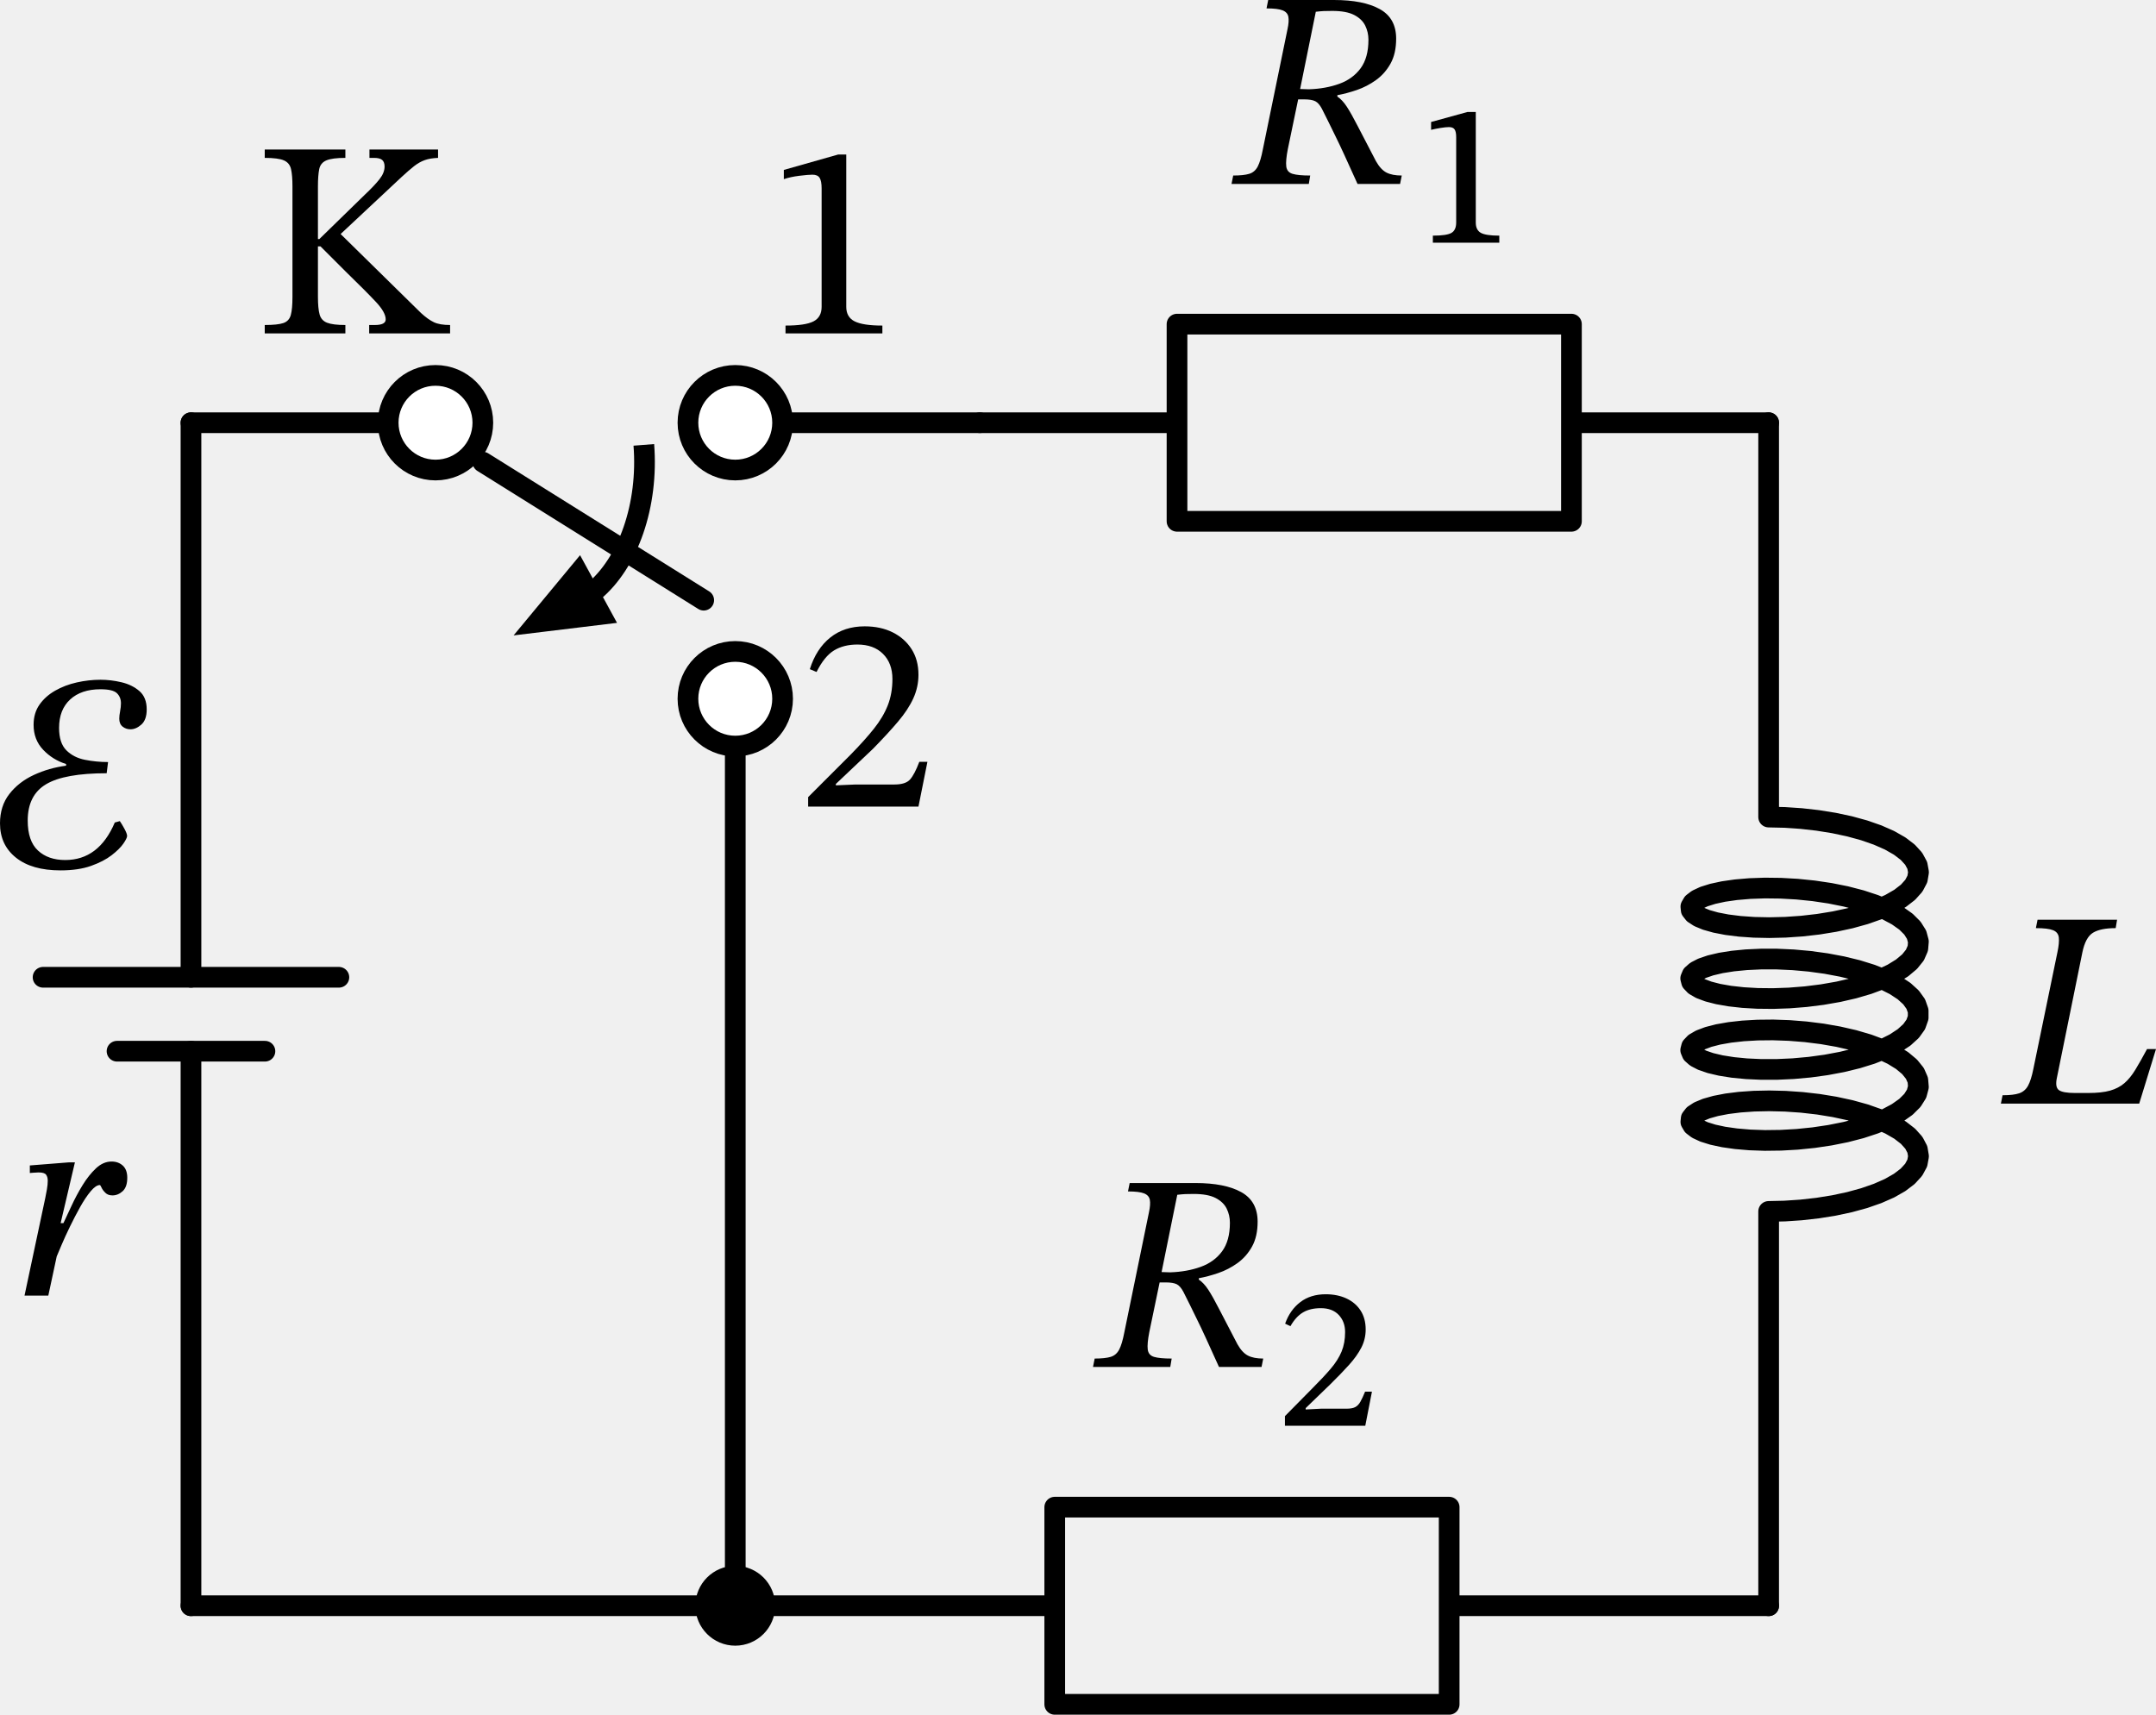
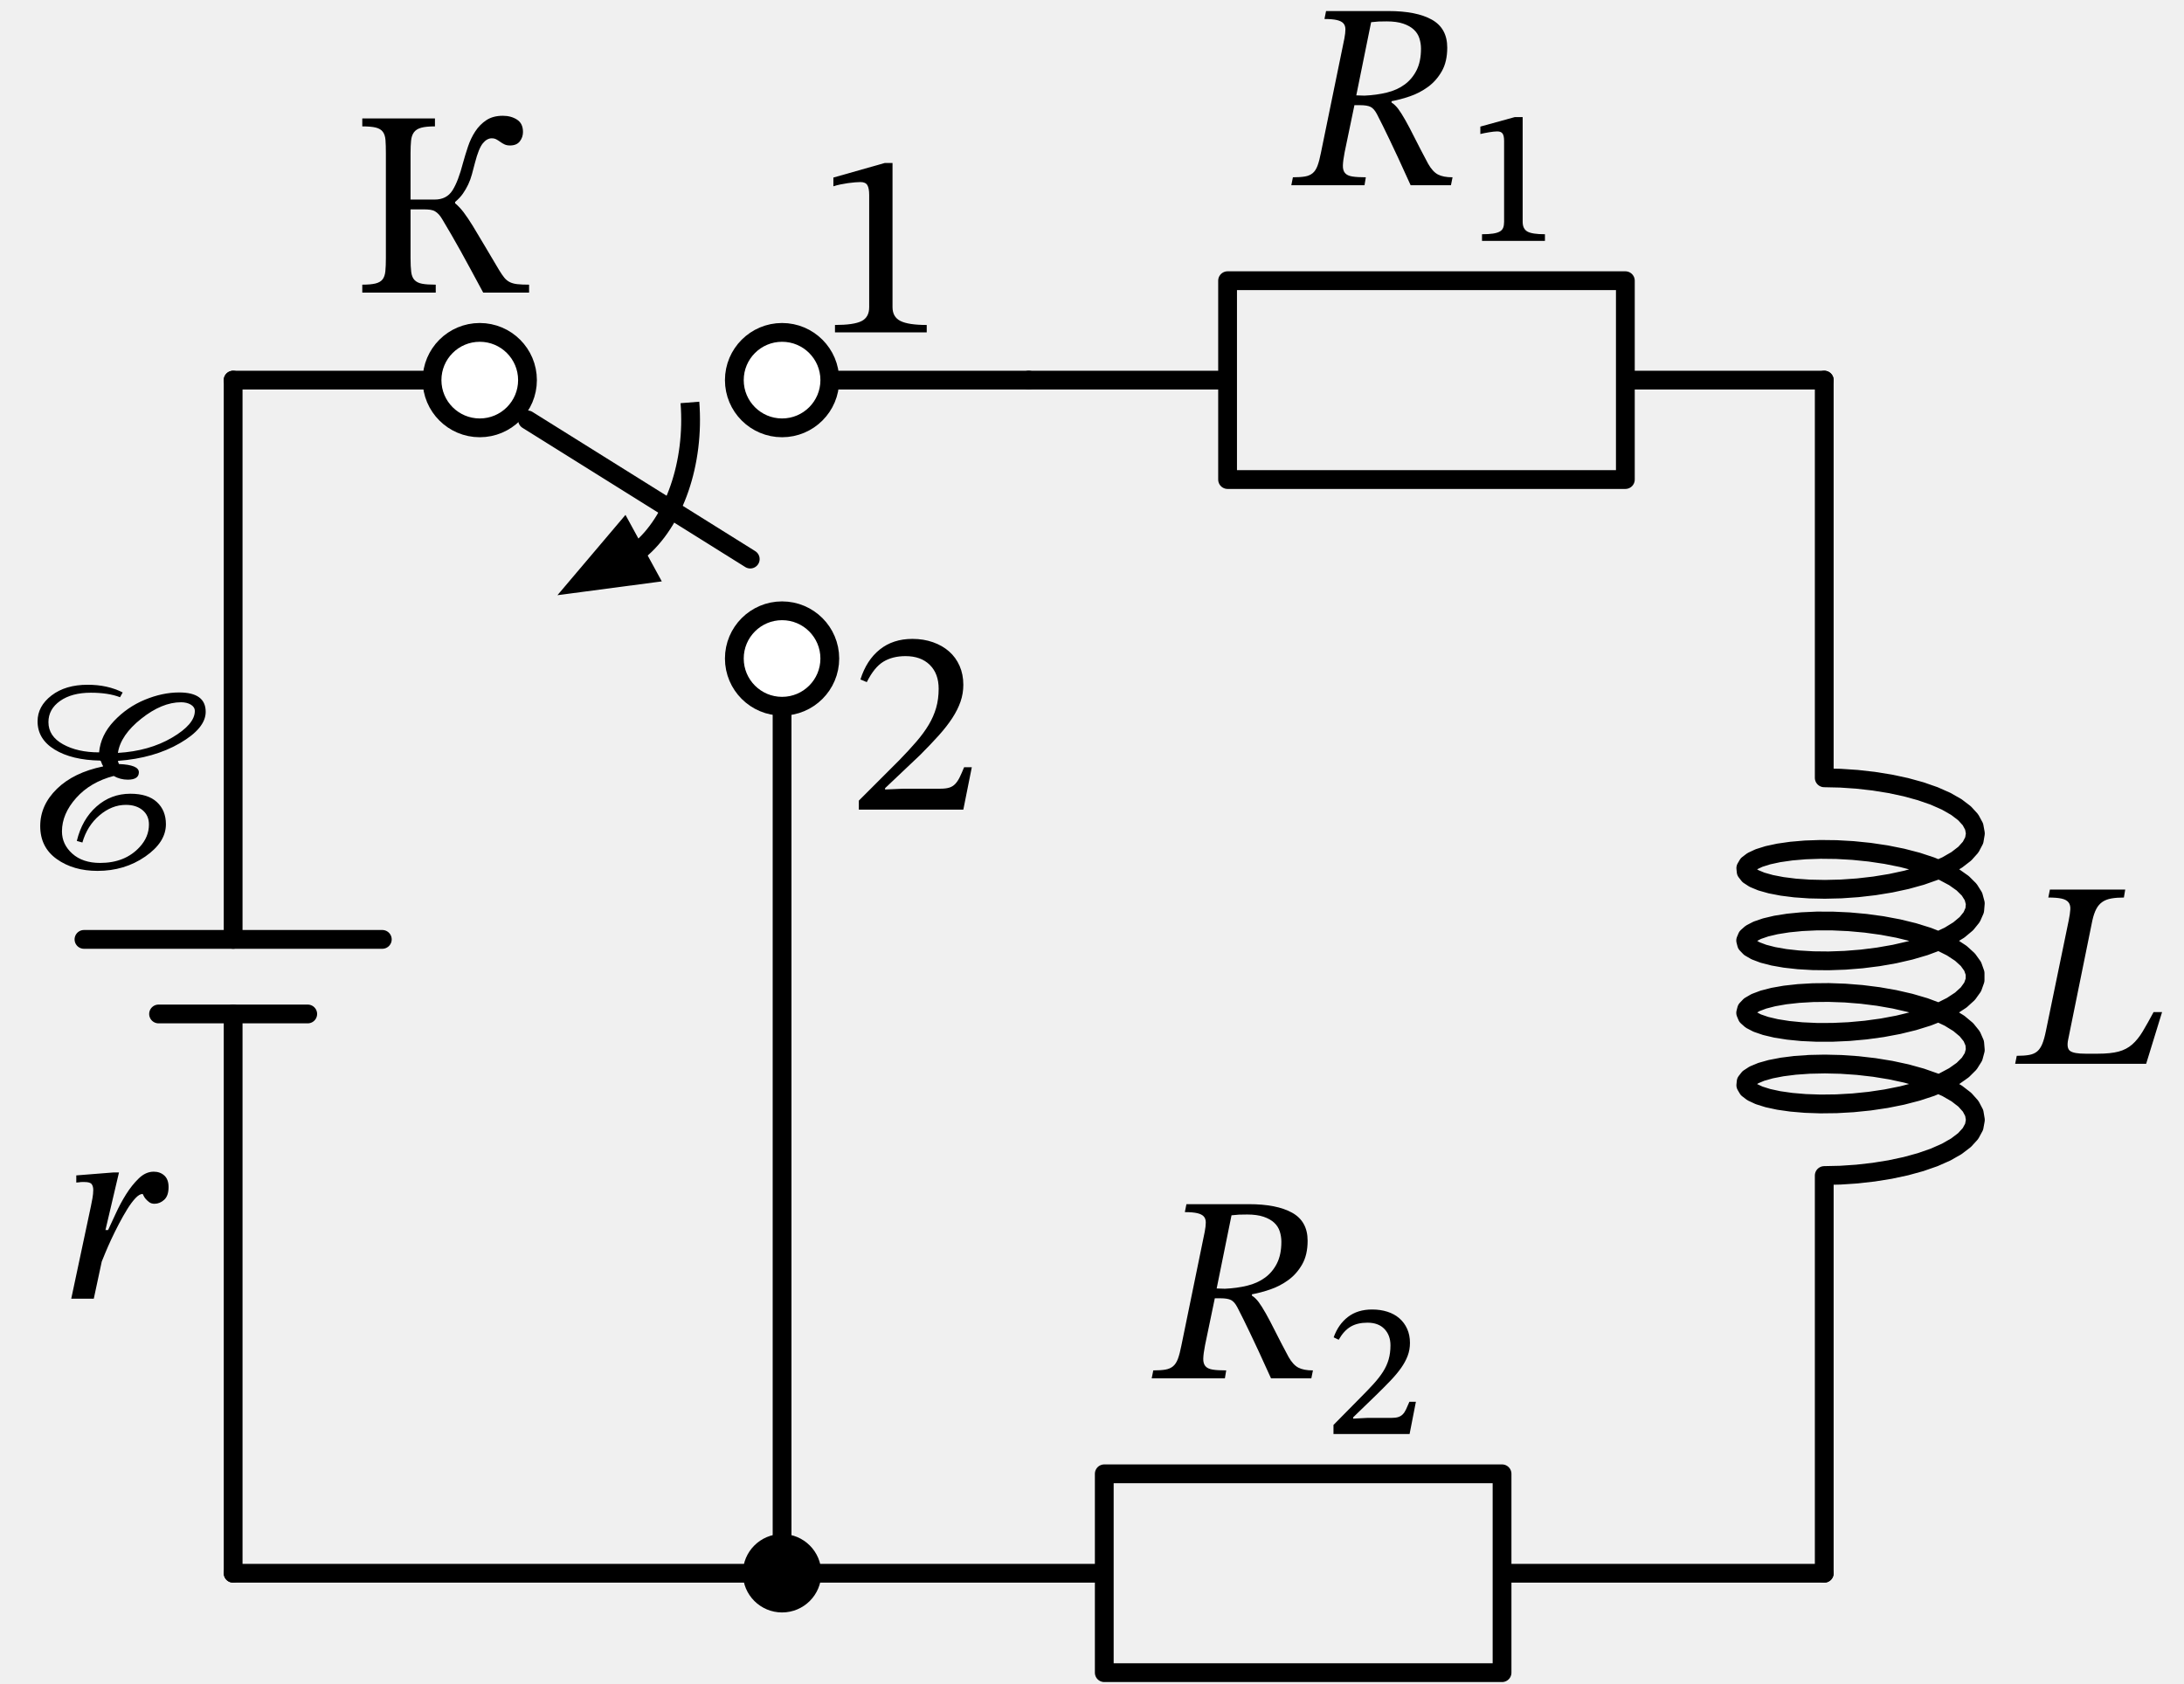
- <svg xmlns="http://www.w3.org/2000/svg" xml:lang="en" height="140.881pt" width="177.108pt" viewBox="-26.927 -149.034 177.108 140.881" version="1.1" id="svg36">
-   <defs id="defs36" />
-   <path d="m 25.961,-112.483 a 8.1,12.15 0 0 1 -4.16,12.08" style="fill:none;stroke:#000000;stroke-width:1.7" id="path1" />
-   <path d="m 16.448,-97.476 4.19,-5.056 2.329,4.266 z" style="fill:#000000;stroke:#000000;stroke-linecap:butt;stroke-linejoin:miter" id="path2" />
-   <path d="m -11.239,-17.103 v -45.562 m 0,-6.075 v -45.562" style="fill:none;stroke:#000000;stroke-width:1.7;stroke-linecap:round;stroke-linejoin:round" id="path3" />
-   <path d="m 0.911,-68.74 h -24.3" style="fill:none;stroke:#000000;stroke-width:1.7;stroke-linecap:round;stroke-linejoin:round" id="path4" />
-   <path d="m -5.164,-62.665 h -12.15" style="fill:none;stroke:#000000;stroke-width:1.7;stroke-linecap:round;stroke-linejoin:round" id="path5" />
-   <path d="m -11.239,-114.303 h 16.2 m 7.776,3.24 18.144,11.34 m 6.48,-14.58 h 16.2" style="fill:none;stroke:#000000;stroke-width:1.7;stroke-linecap:round;stroke-linejoin:round" id="path6" />
-   <path d="m 53.561,-114.303 h 16.2 v -8.1 h 32.4 v 16.2 h -32.4 v -8.1 m 32.4,0 h 16.2" style="fill:none;stroke:#000000;stroke-width:1.7;stroke-linecap:round;stroke-linejoin:round" id="path7" />
-   <path d="m 118.361,-114.303 v 32.4 l 1.317,0.03 1.351,0.091 1.357,0.153 1.335,0.214 1.284,0.274 1.206,0.331 1.103,0.384 0.977,0.431 0.83,0.473 0.665,0.507 0.487,0.533 0.298,0.551 0.103,0.56 -0.095,0.56 -0.29,0.551 -0.479,0.534 -0.658,0.508 -0.823,0.474 -0.971,0.433 -1.098,0.386 -1.202,0.333 -1.281,0.277 -1.333,0.217 -1.357,0.155 -1.352,0.093 -1.319,0.032 -1.257,-0.026 -1.17,-0.082 -1.058,-0.133 -0.923,-0.178 -0.769,-0.217 -0.599,-0.248 -0.416,-0.271 -0.224,-0.286 -0.028,-0.292 0.169,-0.288 0.363,-0.276 0.548,-0.255 0.722,-0.226 0.881,-0.19 1.022,-0.146 1.141,-0.097 1.235,-0.043 1.304,0.016 1.345,0.076 1.358,0.138 1.343,0.2 1.299,0.26 1.227,0.318 1.13,0.372 1.009,0.42 0.866,0.463 0.706,0.499 0.53,0.527 0.344,0.547 0.15,0.559 -0.047,0.561 -0.243,0.554 -0.434,0.539 -0.616,0.515 -0.785,0.483 -0.937,0.444 -1.07,0.398 -1.18,0.346 -1.265,0.29 -1.323,0.231 -1.354,0.17 -1.356,0.108 -1.329,0.047 -1.275,-0.013 -1.193,-0.069 -1.087,-0.121 -0.957,-0.168 -0.807,-0.208 -0.641,-0.241 -0.461,-0.266 -0.271,-0.283 -0.075,-0.291 0.122,-0.29 0.317,-0.28 0.505,-0.261 0.682,-0.234 0.845,-0.199 0.99,-0.157 1.114,-0.109 1.215,-0.056 1.29,0.001 1.338,0.061 1.358,0.123 1.349,0.185 1.312,0.246 1.247,0.304 1.155,0.359 1.04,0.409 0.902,0.454 0.746,0.491 0.574,0.521 0.389,0.543 0.197,0.557 v 0.561 l -0.197,0.557 -0.389,0.543 -0.574,0.521 -0.746,0.491 -0.902,0.454 -1.04,0.409 -1.155,0.359 -1.247,0.304 -1.312,0.246 -1.349,0.185 -1.358,0.123 -1.338,0.061 -1.29,0.001 -1.215,-0.056 -1.114,-0.109 -0.99,-0.157 -0.845,-0.199 -0.682,-0.234 -0.505,-0.261 -0.317,-0.28 -0.122,-0.29 0.075,-0.291 0.271,-0.283 0.461,-0.266 0.641,-0.241 0.807,-0.208 0.957,-0.168 1.087,-0.121 1.193,-0.069 1.275,-0.013 1.329,0.047 1.356,0.108 1.354,0.17 1.323,0.231 1.265,0.29 1.18,0.346 1.07,0.398 0.937,0.444 0.785,0.483 0.616,0.515 0.434,0.539 0.243,0.554 0.047,0.561 -0.15,0.559 -0.344,0.547 -0.53,0.527 -0.706,0.499 -0.866,0.463 -1.009,0.42 -1.13,0.372 -1.227,0.318 -1.299,0.26 -1.343,0.2 -1.358,0.138 -1.345,0.076 -1.304,0.016 -1.235,-0.043 -1.141,-0.097 -1.022,-0.146 -0.881,-0.19 -0.722,-0.226 -0.548,-0.255 -0.363,-0.276 -0.169,-0.288 0.028,-0.292 0.224,-0.286 0.416,-0.271 0.599,-0.248 0.769,-0.217 0.923,-0.178 1.058,-0.133 1.17,-0.082 1.257,-0.026 1.319,0.032 1.352,0.093 1.357,0.155 1.333,0.217 1.281,0.277 1.202,0.333 1.098,0.386 0.971,0.433 0.823,0.474 0.658,0.508 0.479,0.534 0.29,0.551 0.095,0.56 -0.103,0.56 -0.298,0.551 -0.487,0.533 -0.665,0.507 -0.83,0.473 -0.977,0.431 -1.103,0.384 -1.206,0.331 -1.284,0.274 -1.335,0.214 -1.357,0.153 -1.351,0.091 -1.317,0.03 v 32.4" style="fill:none;stroke:#000000;stroke-width:1.7;stroke-linecap:round;stroke-linejoin:round" id="path8" />
-   <path d="m 118.361,-17.103 h -26.244 v 8.1 h -32.4 v -16.2 h 32.4 v 8.1 m -32.4,0 h -26.244" style="fill:none;stroke:#000000;stroke-width:1.7;stroke-linecap:round;stroke-linejoin:round" id="path9" />
-   <path d="m 33.473,-17.103 v -37.26 -37.26" style="fill:none;stroke:#000000;stroke-width:1.7;stroke-linecap:round;stroke-linejoin:round" id="path10" />
-   <path d="m 33.473,-17.103 h -22.356 -22.356" style="fill:none;stroke:#000000;stroke-width:1.7;stroke-linecap:round;stroke-linejoin:round" id="path11" />
-   <g id="g14" transform="translate(-11.2393,-17.1029)">
-     <g id="g13">
-       <g id="g12">
-         <path d="m -10.72,-60.419 v 0 q -2.346,0 -3.657,-1.046 -1.311,-1.047 -1.311,-2.817 0,-1.427 0.771,-2.416 0.77,-0.989 2.012,-1.564 1.242,-0.575 2.645,-0.758 v -0.139 q -1.104,-0.345 -1.886,-1.173 -0.782,-0.828 -0.782,-2.047 0,-0.966 0.483,-1.656 0.483,-0.69 1.288,-1.15 0.805,-0.46 1.783,-0.678 0.977,-0.219 1.943,-0.219 0.851,0 1.725,0.207 0.874,0.207 1.472,0.725 0.598,0.517 0.598,1.506 0,0.851 -0.437,1.243 -0.437,0.39 -0.897,0.39 -0.368,0 -0.644,-0.218 -0.276,-0.219 -0.276,-0.656 0,-0.253 0.069,-0.609 0.069,-0.357 0.069,-0.656 0,-0.506 -0.333,-0.828 -0.334,-0.322 -1.346,-0.322 -1.587,0 -2.495,0.84 -0.909,0.839 -0.909,2.334 0,1.242 0.598,1.84 0.598,0.598 1.53,0.782 0.931,0.184 1.897,0.184 l -0.115,0.92 q -3.45,0 -4.968,0.897 -1.518,0.897 -1.518,2.99 0,1.679 0.84,2.461 0.839,0.782 2.242,0.782 2.76,0 4.071,-3.082 l 0.414,-0.115 q 0.161,0.23 0.38,0.633 0.218,0.402 0.218,0.586 0,0.184 -0.31,0.633 -0.311,0.448 -0.966,0.954 -0.656,0.506 -1.691,0.874 -1.035,0.368 -2.507,0.368 z" fill="#000000" id="path12" />
+ <svg xmlns="http://www.w3.org/2000/svg" xml:lang="en" height="152.408pt" width="197.659pt" viewBox="-21.1 -142.408 197.659 152.408">
+   <path d="M 41.34 -105.98 a 9.0 13.5 0 0 1 -4.63 13.43" style="stroke:black;fill:none;stroke-width:1.7;stroke-dasharray:-;" />
+   <path d="M 30.569 -89.197 L 35.419 -94.921 L 38.007 -90.181 Z" style="stroke:black;fill:black;stroke-linecap:butt;stroke-linejoin:miter;" />
+   <path d="M 0.0,-0.0 L 3.0998872103417378e-15,-50.625 M 3.5132055050539693e-15,-57.375 L 6.613092715395707e-15,-108.0" style="stroke:black;fill:none;stroke-width:1.7;stroke-dasharray:-;stroke-linecap:round;stroke-linejoin:round;" />
+   <path d="M 13.5,-57.375 L -13.5,-57.375" style="stroke:black;fill:none;stroke-width:1.7;stroke-dasharray:-;stroke-linecap:round;stroke-linejoin:round;" />
+   <path d="M 6.75,-50.625 L -6.75,-50.625" style="stroke:black;fill:none;stroke-width:1.7;stroke-dasharray:-;stroke-linecap:round;stroke-linejoin:round;" />
+   <path d="M 6.613092715395707e-15,-108.0 L 18,-108.0 M 26.64,-104.4 L 46.8,-91.8 M 54,-108.0 L 72.0,-108.0" style="stroke:black;fill:none;stroke-width:1.7;stroke-dasharray:-;stroke-linecap:round;stroke-linejoin:round;" />
+   <path d="M 72.0,-108.0 L 90.0,-108.0 L 90.0,-117.0 L 126.0,-117.0 L 126.0,-99.0 L 90.0,-99.0 L 90.0,-108.0 M 126.0,-108.0 L 144.0,-108.0" style="stroke:black;fill:none;stroke-width:1.7;stroke-dasharray:-;stroke-linecap:round;stroke-linejoin:round;" />
+   <path d="M 144.0,-108.0 L 144.0,-72.0 L 145.463,-71.967 L 146.964,-71.866 L 148.472,-71.696 L 149.955,-71.458 L 151.382,-71.154 L 152.722,-70.786 L 153.947,-70.36 L 155.033,-69.88 L 155.954,-69.355 L 156.693,-68.792 L 157.234,-68.2 L 157.565,-67.588 L 157.679,-66.966 L 157.574,-66.343 L 157.252,-65.731 L 156.72,-65.137 L 155.989,-64.573 L 155.075,-64.046 L 153.996,-63.565 L 152.776,-63.136 L 151.44,-62.766 L 150.016,-62.459 L 148.535,-62.218 L 147.027,-62.045 L 145.525,-61.941 L 144.06,-61.906 L 142.663,-61.935 L 141.363,-62.026 L 140.188,-62.174 L 139.162,-62.372 L 138.308,-62.612 L 137.643,-62.888 L 137.181,-63.189 L 136.932,-63.507 L 136.901,-63.831 L 137.089,-64.151 L 137.492,-64.458 L 138.101,-64.742 L 138.904,-64.994 L 139.883,-65.205 L 141.019,-65.367 L 142.286,-65.475 L 143.659,-65.522 L 145.108,-65.505 L 146.603,-65.42 L 148.112,-65.267 L 149.604,-65.045 L 151.047,-64.756 L 152.41,-64.403 L 153.666,-63.99 L 154.787,-63.523 L 155.749,-63.009 L 156.534,-62.454 L 157.123,-61.868 L 157.505,-61.26 L 157.671,-60.639 L 157.619,-60.016 L 157.349,-59.4 L 156.866,-58.801 L 156.181,-58.229 L 155.309,-57.692 L 154.268,-57.199 L 153.08,-56.757 L 151.769,-56.373 L 150.364,-56.05 L 148.893,-55.793 L 147.389,-55.604 L 145.883,-55.484 L 144.406,-55.432 L 142.99,-55.446 L 141.664,-55.523 L 140.457,-55.657 L 139.393,-55.844 L 138.496,-56.075 L 137.784,-56.343 L 137.273,-56.639 L 136.972,-56.954 L 136.889,-57.277 L 137.024,-57.599 L 137.376,-57.91 L 137.937,-58.2 L 138.695,-58.46 L 139.634,-58.682 L 140.734,-58.856 L 141.972,-58.978 L 143.322,-59.04 L 144.755,-59.038 L 146.242,-58.97 L 147.751,-58.833 L 149.25,-58.628 L 150.707,-58.355 L 152.092,-58.017 L 153.376,-57.618 L 154.532,-57.163 L 155.534,-56.659 L 156.363,-56.114 L 157,-55.534 L 157.433,-54.93 L 157.652,-54.312 L 157.652,-53.688 L 157.433,-53.07 L 157,-52.466 L 156.363,-51.886 L 155.534,-51.341 L 154.532,-50.837 L 153.376,-50.382 L 152.092,-49.983 L 150.707,-49.645 L 149.25,-49.372 L 147.751,-49.167 L 146.242,-49.03 L 144.755,-48.962 L 143.322,-48.96 L 141.972,-49.022 L 140.734,-49.144 L 139.634,-49.318 L 138.695,-49.54 L 137.937,-49.8 L 137.376,-50.09 L 137.024,-50.401 L 136.889,-50.723 L 136.972,-51.046 L 137.273,-51.361 L 137.784,-51.657 L 138.496,-51.925 L 139.393,-52.156 L 140.457,-52.343 L 141.664,-52.477 L 142.99,-52.554 L 144.406,-52.568 L 145.883,-52.516 L 147.389,-52.396 L 148.893,-52.207 L 150.364,-51.95 L 151.769,-51.627 L 153.08,-51.243 L 154.268,-50.801 L 155.309,-50.308 L 156.181,-49.771 L 156.866,-49.199 L 157.349,-48.6 L 157.619,-47.984 L 157.671,-47.361 L 157.505,-46.74 L 157.123,-46.132 L 156.534,-45.546 L 155.749,-44.991 L 154.787,-44.477 L 153.666,-44.01 L 152.41,-43.597 L 151.047,-43.244 L 149.604,-42.955 L 148.112,-42.733 L 146.603,-42.58 L 145.108,-42.495 L 143.659,-42.478 L 142.286,-42.525 L 141.019,-42.633 L 139.883,-42.795 L 138.904,-43.006 L 138.101,-43.258 L 137.492,-43.542 L 137.089,-43.849 L 136.901,-44.169 L 136.932,-44.493 L 137.181,-44.811 L 137.643,-45.112 L 138.308,-45.388 L 139.162,-45.628 L 140.188,-45.826 L 141.363,-45.974 L 142.663,-46.065 L 144.06,-46.094 L 145.525,-46.059 L 147.027,-45.955 L 148.535,-45.782 L 150.016,-45.541 L 151.44,-45.234 L 152.776,-44.864 L 153.996,-44.435 L 155.075,-43.954 L 155.989,-43.427 L 156.72,-42.863 L 157.252,-42.269 L 157.574,-41.657 L 157.679,-41.034 L 157.565,-40.412 L 157.234,-39.8 L 156.693,-39.208 L 155.954,-38.645 L 155.033,-38.12 L 153.947,-37.64 L 152.722,-37.214 L 151.382,-36.846 L 149.955,-36.542 L 148.472,-36.304 L 146.964,-36.134 L 145.463,-36.033 L 144,-36.0 L 144,-0.0" style="stroke:black;fill:none;stroke-width:1.7;stroke-dasharray:-;stroke-linecap:round;stroke-linejoin:round;" />
+   <path d="M 144,-0.0 L 114.84,-3.571070066313688e-15 L 114.84,9 L 78.84,9 L 78.84,-9 L 114.84,-9 L 114.84,-3.571070066313688e-15 M 78.84,-7.97979854324416e-15 L 49.68,-1.1550868609557847e-14" style="stroke:black;fill:none;stroke-width:1.7;stroke-dasharray:-;stroke-linecap:round;stroke-linejoin:round;" />
+   <path d="M 49.68,-1.1550868609557847e-14 L 49.68,-41.4 L 49.68,-82.8" style="stroke:black;fill:none;stroke-width:1.7;stroke-dasharray:-;stroke-linecap:round;stroke-linejoin:round;" />
+   <path d="M 49.68,-1.1550868609557847e-14 L 24.84,-8.508845960475823e-15 L 0.0,-5.466823311393797e-15" style="stroke:black;fill:none;stroke-width:1.7;stroke-dasharray:-;stroke-linecap:round;stroke-linejoin:round;" />
+   <g>
+     <g>
+       <g>
+         <path d="M -9.996 -79.728 C -10.908 -80.192 -11.964 -80.424 -13.164 -80.424 C -14.508 -80.424 -15.6 -80.1 -16.44 -79.452 C -17.28 -78.804 -17.7 -78.024 -17.7 -77.112 C -17.7 -76.04 -17.184 -75.188 -16.152 -74.556 C -15.12 -73.924 -13.748 -73.592 -12.036 -73.56 C -12.004 -73.56 -11.976 -73.528 -11.952 -73.464 C -11.928 -73.4 -11.9 -73.328 -11.868 -73.248 C -11.836 -73.168 -11.804 -73.112 -11.772 -73.08 L -11.772 -73.032 C -13.548 -72.664 -14.94 -71.988 -15.948 -71.004 C -16.956 -70.02 -17.46 -68.896 -17.46 -67.632 C -17.46 -66.352 -16.96 -65.356 -15.96 -64.644 C -14.96 -63.932 -13.732 -63.576 -12.276 -63.576 C -10.644 -63.576 -9.204 -64.008 -7.956 -64.872 C -6.708 -65.736 -6.084 -66.712 -6.084 -67.8 C -6.084 -68.632 -6.356 -69.3 -6.9 -69.804 C -7.444 -70.308 -8.244 -70.56 -9.3 -70.56 C -10.468 -70.56 -11.488 -70.176 -12.36 -69.408 C -13.232 -68.64 -13.828 -67.6 -14.148 -66.288 L -13.644 -66.144 C -13.356 -67.152 -12.84 -67.972 -12.096 -68.604 C -11.352 -69.236 -10.556 -69.552 -9.708 -69.552 C -9.084 -69.552 -8.58 -69.392 -8.196 -69.072 C -7.812 -68.752 -7.62 -68.32 -7.62 -67.776 C -7.62 -67.024 -7.9 -66.344 -8.46 -65.736 C -9.34 -64.776 -10.532 -64.296 -12.036 -64.296 C -13.092 -64.296 -13.932 -64.576 -14.556 -65.136 C -15.18 -65.696 -15.492 -66.368 -15.492 -67.152 C -15.492 -68.208 -15.064 -69.216 -14.208 -70.176 C -13.352 -71.136 -12.22 -71.8 -10.812 -72.168 C -10.412 -71.944 -9.988 -71.832 -9.54 -71.832 C -8.868 -71.832 -8.532 -72.056 -8.532 -72.504 C -8.532 -72.952 -9.132 -73.2 -10.332 -73.248 C -10.38 -73.344 -10.412 -73.44 -10.428 -73.536 C -8.252 -73.696 -6.384 -74.228 -4.824 -75.132 C -3.264 -76.036 -2.484 -76.984 -2.484 -77.976 C -2.484 -79.144 -3.284 -79.728 -4.884 -79.728 C -5.892 -79.728 -6.928 -79.508 -7.992 -79.068 C -9.056 -78.628 -9.988 -77.984 -10.788 -77.136 C -11.588 -76.288 -12.036 -75.344 -12.132 -74.304 C -13.428 -74.304 -14.516 -74.548 -15.396 -75.036 C -16.276 -75.524 -16.716 -76.192 -16.716 -77.04 C -16.716 -77.824 -16.364 -78.464 -15.66 -78.96 C -14.956 -79.456 -14.028 -79.704 -12.876 -79.704 C -11.82 -79.704 -10.94 -79.568 -10.236 -79.296 Z M -3.468 -78.048 C -3.468 -77.248 -4.156 -76.444 -5.532 -75.636 C -6.908 -74.828 -8.54 -74.368 -10.428 -74.256 C -10.268 -75.328 -9.564 -76.36 -8.316 -77.352 C -7.068 -78.344 -5.868 -78.84 -4.716 -78.84 C -4.364 -78.84 -4.068 -78.768 -3.828 -78.624 C -3.588 -78.48 -3.468 -78.288 -3.468 -78.048 Z " fill="black" />
      </g>
    </g>
  </g>
-   <g id="g17" transform="translate(-11.2393,-17.1029)">
-     <g id="g16">
-       <g id="g15">
-         <path d="m -10.707,-31.438 v 0 h 0.23 q 0.276,-0.576 0.667,-1.426 0.391,-0.851 0.897,-1.679 0.506,-0.828 1.104,-1.392 0.598,-0.563 1.288,-0.563 0.552,0 0.92,0.333 0.368,0.334 0.368,1.001 0,0.759 -0.379,1.104 -0.38,0.345 -0.84,0.345 -0.368,0 -0.586,-0.219 -0.219,-0.218 -0.311,-0.425 -0.092,-0.207 -0.138,-0.207 -0.322,0 -0.747,0.506 -0.426,0.506 -0.863,1.287 -0.437,0.783 -0.839,1.611 -0.403,0.828 -0.69,1.506 -0.288,0.679 -0.403,0.955 l -0.69,3.22 h -1.955 l 1.702,-8.005 q 0.069,-0.321 0.138,-0.724 0.069,-0.402 0.069,-0.701 0,-0.322 -0.138,-0.506 -0.138,-0.185 -0.621,-0.185 -0.184,0 -0.448,0.024 -0.265,0.023 -0.265,0.023 v -0.621 l 3.197,-0.253 h 0.506 z" fill="#000000" id="path14" />
+   <g>
+     <g>
+       <g>
+         <path d="M -11.316 -31.068 L -11.556 -31.068 L -10.332 -36.276 L -10.86 -36.276 L -14.196 -36.012 L -14.196 -35.364 C -14.1 -35.38 -14.012 -35.388 -13.932 -35.388 C -13.852 -35.404 -13.768 -35.412 -13.68 -35.412 L -13.452 -35.412 C -13.116 -35.412 -12.9 -35.348 -12.804 -35.22 C -12.708 -35.092 -12.66 -34.916 -12.66 -34.692 C -12.66 -34.468 -12.684 -34.22 -12.732 -33.948 C -12.78 -33.676 -12.828 -33.428 -12.876 -33.204 L -14.652 -24.852 L -12.612 -24.852 L -11.892 -28.212 C -11.828 -28.372 -11.72 -28.636 -11.568 -29.004 C -11.416 -29.372 -11.236 -29.78 -11.028 -30.228 C -10.82 -30.676 -10.588 -31.144 -10.332 -31.632 C -10.076 -32.12 -9.824 -32.564 -9.576 -32.964 C -9.328 -33.364 -9.084 -33.692 -8.844 -33.948 C -8.604 -34.204 -8.388 -34.332 -8.196 -34.332 C -8.18 -34.332 -8.152 -34.284 -8.112 -34.188 C -8.072 -34.092 -8.008 -33.992 -7.92 -33.888 C -7.832 -33.784 -7.724 -33.684 -7.596 -33.588 C -7.468 -33.492 -7.308 -33.444 -7.116 -33.444 C -6.796 -33.444 -6.504 -33.564 -6.24 -33.804 C -5.976 -34.044 -5.844 -34.428 -5.844 -34.956 C -5.844 -35.42 -5.972 -35.768 -6.228 -36 C -6.484 -36.232 -6.804 -36.348 -7.188 -36.348 C -7.668 -36.348 -8.116 -36.148 -8.532 -35.748 C -8.948 -35.348 -9.332 -34.868 -9.684 -34.308 C -10.036 -33.748 -10.348 -33.168 -10.62 -32.568 C -10.892 -31.968 -11.124 -31.468 -11.316 -31.068 Z " fill="black" />
      </g>
    </g>
  </g>
-   <circle cx="8.849" cy="-114.303" r="3.888" style="fill:#ffffff;stroke:#000000;stroke-width:1.7" id="circle17" />
-   <circle cx="33.473" cy="-114.303" r="3.888" style="fill:#ffffff;stroke:#000000;stroke-width:1.7" id="circle18" />
-   <circle cx="33.473" cy="-91.623" r="3.888" style="fill:#ffffff;stroke:#000000;stroke-width:1.7" id="circle19" />
-   <g id="g21" transform="translate(-11.2393,-17.1029)">
-     <g id="g20">
-       <g id="g19">
-         <path d="m 8.337,-107.551 v 0 -9.062 q 0,-0.897 -0.115,-1.415 -0.115,-0.517 -0.586,-0.724 -0.472,-0.207 -1.576,-0.207 v -0.69 h 6.624 v 0.69 q -1.081,0 -1.564,0.207 -0.483,0.207 -0.586,0.724 -0.104,0.518 -0.104,1.415 v 4.324 h 0.115 l 3.726,-3.634 q 0.805,-0.759 1.219,-1.288 0.414,-0.529 0.414,-1.035 0,-0.368 -0.195,-0.541 -0.196,-0.172 -0.679,-0.172 h -0.368 v -0.69 h 5.635 v 0.69 q -0.644,0.023 -1.092,0.184 -0.449,0.161 -0.874,0.494 -0.426,0.334 -1.047,0.909 l -4.991,4.669 6.601,6.486 q 0.575,0.529 1.058,0.759 0.483,0.23 1.334,0.23 v 0.69 h -6.647 v -0.69 h 0.46 q 0.897,0 0.897,-0.46 0,-0.575 -0.793,-1.426 -0.794,-0.851 -2.542,-2.553 l -2.024,-2.024 H 10.43 v 4.14 q 0,0.966 0.138,1.461 0.138,0.494 0.621,0.678 0.483,0.184 1.495,0.184 v 0.69 H 6.06 v -0.69 q 1.058,0 1.53,-0.161 0.471,-0.161 0.609,-0.655 0.138,-0.495 0.138,-1.507 z" fill="#000000" id="path19" />
+   <circle cx="22.32" cy="-108.0" r="4.32" style="stroke:black;fill:white;stroke-width:1.7;stroke-dasharray:-;" />
+   <circle cx="49.68" cy="-108.0" r="4.32" style="stroke:black;fill:white;stroke-width:1.7;stroke-dasharray:-;" />
+   <circle cx="49.68" cy="-82.8" r="4.32" style="stroke:black;fill:white;stroke-width:1.7;stroke-dasharray:-;" />
+   <g>
+     <g>
+       <g>
+         <path d="M 26.784 -115.92 L 26.784 -116.64 C 26.336 -116.64 25.976 -116.656 25.704 -116.688 C 25.432 -116.72 25.204 -116.784 25.02 -116.88 C 24.836 -116.976 24.676 -117.108 24.54 -117.276 C 24.404 -117.444 24.248 -117.672 24.072 -117.96 C 23.544 -118.84 23.088 -119.608 22.704 -120.264 C 22.32 -120.92 21.98 -121.488 21.684 -121.968 C 21.388 -122.448 21.116 -122.852 20.868 -123.18 C 20.62 -123.508 20.36 -123.784 20.088 -124.008 L 20.088 -124.128 C 20.376 -124.368 20.612 -124.62 20.796 -124.884 C 20.98 -125.148 21.14 -125.424 21.276 -125.712 C 21.412 -126 21.524 -126.308 21.612 -126.636 C 21.7 -126.964 21.792 -127.312 21.888 -127.68 C 22.112 -128.544 22.348 -129.128 22.596 -129.432 C 22.844 -129.736 23.112 -129.888 23.4 -129.888 C 23.56 -129.888 23.7 -129.856 23.82 -129.792 C 23.94 -129.728 24.06 -129.652 24.18 -129.564 C 24.3 -129.476 24.428 -129.4 24.564 -129.336 C 24.7 -129.272 24.864 -129.24 25.056 -129.24 C 25.456 -129.24 25.752 -129.364 25.944 -129.612 C 26.136 -129.86 26.232 -130.144 26.232 -130.464 C 26.232 -130.976 26.052 -131.348 25.692 -131.58 C 25.332 -131.812 24.904 -131.928 24.408 -131.928 C 23.816 -131.928 23.32 -131.796 22.92 -131.532 C 22.52 -131.268 22.184 -130.928 21.912 -130.512 C 21.64 -130.096 21.42 -129.636 21.252 -129.132 C 21.084 -128.628 20.936 -128.144 20.808 -127.68 C 20.52 -126.56 20.2 -125.724 19.848 -125.172 C 19.496 -124.62 18.96 -124.344 18.24 -124.344 L 16.056 -124.344 L 16.056 -128.52 C 16.056 -128.984 16.072 -129.372 16.104 -129.684 C 16.136 -129.996 16.224 -130.248 16.368 -130.44 C 16.512 -130.632 16.732 -130.768 17.028 -130.848 C 17.324 -130.928 17.736 -130.968 18.264 -130.968 L 18.264 -131.688 L 11.688 -131.688 L 11.688 -130.968 C 12.216 -130.968 12.624 -130.932 12.912 -130.86 C 13.2 -130.788 13.412 -130.66 13.548 -130.476 C 13.684 -130.292 13.764 -130.044 13.788 -129.732 C 13.812 -129.42 13.824 -129.016 13.824 -128.52 L 13.824 -119.064 C 13.824 -118.568 13.808 -118.164 13.776 -117.852 C 13.744 -117.54 13.66 -117.296 13.524 -117.12 C 13.388 -116.944 13.176 -116.82 12.888 -116.748 C 12.6 -116.676 12.2 -116.64 11.688 -116.64 L 11.688 -115.92 L 18.336 -115.92 L 18.336 -116.64 C 17.808 -116.64 17.396 -116.668 17.1 -116.724 C 16.804 -116.78 16.576 -116.892 16.416 -117.06 C 16.256 -117.228 16.156 -117.472 16.116 -117.792 C 16.076 -118.112 16.056 -118.536 16.056 -119.064 L 16.056 -123.456 L 17.208 -123.456 C 17.464 -123.456 17.676 -123.444 17.844 -123.42 C 18.012 -123.396 18.156 -123.348 18.276 -123.276 C 18.396 -123.204 18.508 -123.112 18.612 -123 C 18.716 -122.888 18.824 -122.736 18.936 -122.544 C 19.224 -122.064 19.5 -121.596 19.764 -121.14 C 20.028 -120.684 20.3 -120.204 20.58 -119.7 C 20.86 -119.196 21.164 -118.64 21.492 -118.032 C 21.82 -117.424 22.2 -116.72 22.632 -115.92 Z " fill="black" />
      </g>
    </g>
  </g>
-   <g id="g24" transform="translate(-11.2393,-17.1029)">
-     <g id="g23">
-       <g id="g22">
-         <path d="m 56.797,-104.538 v 0 h -7.958 v -0.644 q 1.633,0 2.3,-0.345 0.667,-0.345 0.667,-1.196 v -9.729 q 0,-0.598 -0.161,-0.862 -0.161,-0.265 -0.598,-0.265 -0.345,0 -1.081,0.092 -0.736,0.092 -1.265,0.276 v -0.759 l 4.462,-1.265 h 0.667 v 12.512 q 0,0.851 0.69,1.196 0.69,0.345 2.277,0.345 z" fill="#000000" id="path21" />
+   <g>
+     <g>
+       <g>
+         <path d="M 54.468 -112.32 L 62.772 -112.32 L 62.772 -112.992 C 61.668 -112.992 60.876 -113.112 60.396 -113.352 C 59.916 -113.592 59.676 -114.008 59.676 -114.6 L 59.676 -127.656 L 58.98 -127.656 L 54.324 -126.336 L 54.324 -125.544 C 54.516 -125.608 54.728 -125.664 54.96 -125.712 C 55.192 -125.76 55.42 -125.8 55.644 -125.832 C 55.868 -125.864 56.084 -125.888 56.292 -125.904 C 56.5 -125.92 56.66 -125.928 56.772 -125.928 C 57.076 -125.928 57.284 -125.836 57.396 -125.652 C 57.508 -125.468 57.564 -125.168 57.564 -124.752 L 57.564 -114.6 C 57.564 -113.992 57.332 -113.572 56.868 -113.34 C 56.404 -113.108 55.604 -112.992 54.468 -112.992 Z " fill="black" />
      </g>
    </g>
  </g>
-   <g id="g27" transform="translate(-11.2393,-17.1029)">
-     <g id="g26">
-       <g id="g25">
-         <path d="m 60.497,-69.338 v 0 l -0.736,3.68 h -9.062 v -0.782 l 3.496,-3.496 q 1.15,-1.173 1.909,-2.127 0.759,-0.955 1.138,-1.921 0.38,-0.966 0.38,-2.162 0,-1.288 -0.771,-2.058 -0.77,-0.771 -2.104,-0.771 -1.127,0 -1.921,0.483 -0.793,0.483 -1.437,1.771 l -0.552,-0.23 q 0.529,-1.679 1.679,-2.599 1.15,-0.92 2.829,-0.92 1.311,0 2.3,0.495 0.989,0.494 1.552,1.38 0.564,0.885 0.564,2.104 0,1.012 -0.426,1.944 -0.425,0.931 -1.265,1.92 -0.839,0.989 -2.058,2.231 l -3.036,2.875 v 0.115 l 1.61,-0.069 h 3.197 q 0.92,0 1.288,-0.414 0.368,-0.414 0.759,-1.449 z" fill="#000000" id="path24" />
+   <g>
+     <g>
+       <g>
+         <path d="M 66.084 -69.12 L 66.852 -72.96 L 66.156 -72.96 C 66.012 -72.608 65.88 -72.308 65.76 -72.06 C 65.64 -71.812 65.504 -71.608 65.352 -71.448 C 65.2 -71.288 65.02 -71.176 64.812 -71.112 C 64.604 -71.048 64.34 -71.016 64.02 -71.016 L 60.684 -71.016 L 59.004 -70.944 L 59.004 -71.064 L 62.172 -74.064 C 62.812 -74.704 63.376 -75.296 63.864 -75.84 C 64.352 -76.384 64.76 -76.908 65.088 -77.412 C 65.416 -77.916 65.664 -78.412 65.832 -78.9 C 66 -79.388 66.084 -79.896 66.084 -80.424 C 66.084 -81.048 65.972 -81.616 65.748 -82.128 C 65.524 -82.64 65.208 -83.076 64.8 -83.436 C 64.392 -83.796 63.904 -84.076 63.336 -84.276 C 62.768 -84.476 62.148 -84.576 61.476 -84.576 C 60.308 -84.576 59.324 -84.256 58.524 -83.616 C 57.724 -82.976 57.14 -82.072 56.772 -80.904 L 57.348 -80.664 C 57.796 -81.56 58.296 -82.176 58.848 -82.512 C 59.4 -82.848 60.068 -83.016 60.852 -83.016 C 61.78 -83.016 62.512 -82.752 63.048 -82.224 C 63.584 -81.696 63.852 -80.976 63.852 -80.064 C 63.852 -79.44 63.776 -78.864 63.624 -78.336 C 63.472 -77.808 63.248 -77.296 62.952 -76.8 C 62.656 -76.304 62.284 -75.796 61.836 -75.276 C 61.388 -74.756 60.868 -74.192 60.276 -73.584 L 56.628 -69.936 L 56.628 -69.12 Z " fill="black" />
      </g>
    </g>
  </g>
-   <g id="g30" transform="translate(-11.2393,-17.1029)">
-     <g id="g29">
-       <g id="g28">
-         <path d="m 99.002,-128.757 v 0 q 0,1.219 -0.46,2.047 -0.46,0.828 -1.196,1.357 -0.736,0.529 -1.575,0.817 -0.84,0.287 -1.599,0.425 v 0.115 q 0.414,0.276 0.782,0.84 0.368,0.563 0.909,1.621 0.54,1.058 1.483,2.852 0.391,0.69 0.863,0.932 0.471,0.241 1.253,0.241 l -0.138,0.69 h -3.496 q -0.644,-1.426 -1.081,-2.38 -0.437,-0.955 -0.759,-1.599 -0.322,-0.644 -0.563,-1.15 -0.242,-0.506 -0.518,-1.035 -0.253,-0.483 -0.552,-0.632 -0.299,-0.15 -0.92,-0.15 h -0.483 l -0.851,4.094 q -0.184,0.943 -0.126,1.415 0.057,0.471 0.517,0.609 0.46,0.138 1.449,0.138 l -0.115,0.69 h -6.348 l 0.138,-0.69 q 0.851,0 1.311,-0.138 0.46,-0.138 0.702,-0.598 0.241,-0.46 0.425,-1.426 l 2.024,-9.867 q 0.138,-0.644 0.069,-1.012 -0.069,-0.368 -0.471,-0.529 -0.403,-0.161 -1.323,-0.161 l 0.138,-0.69 h 5.405 q 2.415,0 3.761,0.748 1.345,0.747 1.345,2.426 z m -6.601,-2.208 v 0 l -1.288,6.348 0.713,0.023 q 1.38,-0.046 2.496,-0.448 1.115,-0.403 1.759,-1.277 0.644,-0.874 0.644,-2.346 0,-0.621 -0.264,-1.162 -0.265,-0.54 -0.909,-0.874 -0.644,-0.333 -1.794,-0.333 -0.437,0 -0.701,0.011 -0.265,0.012 -0.656,0.058 z" fill="#000000" id="path27" />
-         <path d="m 107.475,-111.99 v 0 h -5.458 v -0.58 q 1.16,0 1.538,-0.233 0.378,-0.233 0.378,-0.845 v -7.02 q 0,-0.435 -0.129,-0.628 -0.128,-0.193 -0.466,-0.193 -0.258,0 -0.701,0.072 -0.443,0.073 -0.765,0.153 v -0.644 l 2.979,-0.821 h 0.692 v 9.081 q 0,0.612 0.411,0.845 0.41,0.233 1.521,0.233 z" fill="#000000" id="path28" />
+   <g>
+     <g>
+       <g>
+         <path d="M 109.88 -138.096 C 109.88 -139.264 109.416 -140.108 108.488 -140.628 C 107.56 -141.148 106.248 -141.408 104.552 -141.408 L 98.912 -141.408 L 98.768 -140.688 C 99.248 -140.688 99.624 -140.656 99.896 -140.592 C 100.168 -140.528 100.364 -140.428 100.484 -140.292 C 100.604 -140.156 100.664 -139.976 100.664 -139.752 C 100.664 -139.528 100.632 -139.248 100.568 -138.912 L 98.456 -128.616 C 98.36 -128.12 98.256 -127.72 98.144 -127.416 C 98.032 -127.112 97.884 -126.884 97.7 -126.732 C 97.516 -126.58 97.284 -126.48 97.004 -126.432 C 96.724 -126.384 96.36 -126.36 95.912 -126.36 L 95.768 -125.64 L 102.392 -125.64 L 102.512 -126.36 C 102 -126.36 101.592 -126.384 101.288 -126.432 C 100.984 -126.48 100.764 -126.584 100.628 -126.744 C 100.492 -126.904 100.428 -127.132 100.436 -127.428 C 100.444 -127.724 100.496 -128.12 100.592 -128.616 L 101.48 -132.888 L 101.984 -132.888 C 102.416 -132.888 102.736 -132.836 102.944 -132.732 C 103.152 -132.628 103.344 -132.408 103.52 -132.072 C 103.712 -131.704 103.892 -131.348 104.06 -131.004 C 104.228 -130.66 104.424 -130.256 104.648 -129.792 C 104.872 -129.328 105.136 -128.768 105.44 -128.112 C 105.744 -127.456 106.12 -126.632 106.568 -125.64 L 110.216 -125.64 L 110.36 -126.36 C 109.8 -126.36 109.36 -126.444 109.04 -126.612 C 108.72 -126.78 108.424 -127.104 108.152 -127.584 C 107.656 -128.512 107.248 -129.296 106.928 -129.936 C 106.608 -130.576 106.328 -131.108 106.088 -131.532 C 105.848 -131.956 105.636 -132.292 105.452 -132.54 C 105.268 -132.788 105.064 -132.984 104.84 -133.128 L 104.84 -133.248 C 105.368 -133.344 105.924 -133.492 106.508 -133.692 C 107.092 -133.892 107.636 -134.176 108.14 -134.544 C 108.644 -134.912 109.06 -135.384 109.388 -135.96 C 109.716 -136.536 109.88 -137.248 109.88 -138.096 Z M 101.648 -133.776 L 102.992 -140.4 C 103.264 -140.432 103.488 -140.452 103.664 -140.46 C 103.84 -140.468 104.088 -140.472 104.408 -140.472 C 105 -140.472 105.496 -140.404 105.896 -140.268 C 106.296 -140.132 106.616 -139.952 106.856 -139.728 C 107.096 -139.504 107.264 -139.24 107.36 -138.936 C 107.456 -138.632 107.504 -138.32 107.504 -138 C 107.504 -137.232 107.372 -136.584 107.108 -136.056 C 106.844 -135.528 106.484 -135.096 106.028 -134.76 C 105.572 -134.424 105.032 -134.18 104.408 -134.028 C 103.784 -133.876 103.112 -133.784 102.392 -133.752 Z " fill="black" />
+         <path d="M 113.027 -120.6 L 118.722 -120.6 L 118.722 -121.205 C 117.949 -121.205 117.42 -121.286 117.134 -121.448 C 116.849 -121.611 116.706 -121.905 116.706 -122.33 L 116.706 -131.806 L 115.984 -131.806 L 112.876 -130.949 L 112.876 -130.277 C 113.1 -130.333 113.366 -130.386 113.674 -130.436 C 113.982 -130.487 114.225 -130.512 114.404 -130.512 C 114.64 -130.512 114.802 -130.445 114.892 -130.31 C 114.981 -130.176 115.026 -129.958 115.026 -129.655 L 115.026 -122.33 C 115.026 -122.118 114.998 -121.938 114.942 -121.793 C 114.886 -121.647 114.782 -121.532 114.631 -121.448 C 114.48 -121.364 114.276 -121.303 114.018 -121.264 C 113.76 -121.224 113.43 -121.205 113.027 -121.205 Z " fill="black" />
      </g>
    </g>
  </g>
-   <g id="g33" transform="translate(-11.2393,-17.1029)">
-     <g id="g32">
-       <g id="g31">
-         <path d="m 161.42,-45.739 v 0 l -1.38,4.484 h -11.362 l 0.138,-0.689 q 0.897,0 1.368,-0.161 0.472,-0.162 0.725,-0.622 0.253,-0.46 0.437,-1.379 l 1.978,-9.592 q 0.161,-0.759 0.115,-1.196 -0.046,-0.437 -0.472,-0.609 -0.425,-0.172 -1.414,-0.172 l 0.138,-0.691 h 6.532 l -0.115,0.691 q -1.242,0 -1.863,0.379 -0.621,0.38 -0.874,1.621 l -2.093,10.305 q -0.161,0.759 0.161,1 0.322,0.241 1.334,0.241 h 1.081 q 1.104,0 1.794,-0.195 0.69,-0.196 1.173,-0.61 0.483,-0.414 0.908,-1.115 0.426,-0.702 0.955,-1.69 z" fill="#000000" id="path30" />
+   <g>
+     <g>
+       <g>
+         <path d="M 173.135 -46.116 L 174.575 -50.796 L 173.807 -50.796 C 173.439 -50.108 173.111 -49.524 172.823 -49.044 C 172.535 -48.564 172.219 -48.172 171.875 -47.868 C 171.531 -47.564 171.119 -47.348 170.639 -47.22 C 170.159 -47.092 169.535 -47.028 168.767 -47.028 L 167.639 -47.028 C 166.935 -47.028 166.471 -47.112 166.247 -47.28 C 166.023 -47.448 165.967 -47.796 166.079 -48.324 L 168.263 -59.076 C 168.359 -59.508 168.479 -59.86 168.623 -60.132 C 168.767 -60.404 168.951 -60.616 169.175 -60.768 C 169.399 -60.92 169.671 -61.024 169.991 -61.08 C 170.311 -61.136 170.687 -61.164 171.119 -61.164 L 171.239 -61.884 L 164.423 -61.884 L 164.279 -61.164 C 164.791 -61.164 165.191 -61.132 165.479 -61.068 C 165.767 -61.004 165.975 -60.892 166.103 -60.732 C 166.231 -60.572 166.287 -60.36 166.271 -60.096 C 166.255 -59.832 166.207 -59.5 166.127 -59.1 L 164.063 -49.092 C 163.967 -48.612 163.859 -48.224 163.739 -47.928 C 163.619 -47.632 163.467 -47.404 163.283 -47.244 C 163.099 -47.084 162.859 -46.976 162.563 -46.92 C 162.267 -46.864 161.887 -46.836 161.423 -46.836 L 161.279 -46.116 Z " fill="black" />
      </g>
    </g>
  </g>
-   <circle cx="33.473" cy="-17.103" r="2.43" style="fill:#000000;stroke:#000000;stroke-width:1.7" id="circle33" />
-   <g id="g36" transform="translate(-11.2393,-17.1029)">
-     <g id="g35">
-       <g id="g34">
-         <path d="m 87.622,-31.557 v 0 q 0,1.219 -0.46,2.047 -0.46,0.828 -1.196,1.357 -0.736,0.529 -1.575,0.816 -0.84,0.288 -1.599,0.426 v 0.115 q 0.414,0.276 0.782,0.839 0.368,0.564 0.909,1.622 0.54,1.058 1.483,2.852 0.391,0.69 0.863,0.931 0.471,0.242 1.253,0.242 l -0.138,0.69 h -3.496 q -0.644,-1.426 -1.081,-2.381 -0.437,-0.954 -0.759,-1.598 -0.322,-0.644 -0.563,-1.15 -0.242,-0.506 -0.518,-1.035 -0.253,-0.483 -0.552,-0.633 -0.299,-0.149 -0.92,-0.149 h -0.483 l -0.851,4.094 q -0.184,0.943 -0.126,1.414 0.057,0.472 0.517,0.61 0.46,0.138 1.449,0.138 l -0.115,0.69 h -6.348 l 0.138,-0.69 q 0.851,0 1.311,-0.138 0.46,-0.138 0.702,-0.598 0.241,-0.46 0.425,-1.426 l 2.024,-9.867 q 0.138,-0.644 0.069,-1.012 -0.069,-0.368 -0.471,-0.529 -0.403,-0.161 -1.323,-0.161 l 0.138,-0.69 h 5.405 q 2.415,0 3.761,0.747 1.345,0.748 1.345,2.427 z m -6.601,-2.208 v 0 l -1.288,6.348 0.713,0.023 q 1.38,-0.046 2.496,-0.449 1.115,-0.402 1.759,-1.276 0.644,-0.874 0.644,-2.346 0,-0.621 -0.264,-1.162 -0.265,-0.54 -0.909,-0.874 -0.644,-0.333 -1.794,-0.333 -0.437,0 -0.701,0.011 -0.265,0.012 -0.656,0.058 z" fill="#000000" id="path33" />
-         <path d="m 97.013,-17.591 v 0 l -0.547,2.801 h -6.601 v -0.789 l 2.286,-2.318 q 0.902,-0.902 1.489,-1.594 0.588,-0.693 0.878,-1.393 0.29,-0.7 0.29,-1.602 0,-0.853 -0.524,-1.409 -0.523,-0.555 -1.473,-0.555 -0.869,0 -1.457,0.346 -0.588,0.346 -1.038,1.135 l -0.435,-0.209 q 0.402,-1.127 1.248,-1.771 0.845,-0.644 2.085,-0.644 0.966,0 1.706,0.346 0.741,0.346 1.159,0.99 0.419,0.644 0.419,1.562 0,0.789 -0.354,1.481 -0.354,0.692 -1.006,1.417 -0.652,0.724 -1.554,1.61 l -2.013,1.948 v 0.113 l 1.256,-0.065 h 2.093 q 0.467,0 0.717,-0.129 0.249,-0.128 0.426,-0.442 0.177,-0.314 0.387,-0.829 z" fill="#000000" id="path34" />
+   <circle cx="49.68" cy="-1.1550868609557847e-14" r="2.7" style="stroke:black;fill:black;stroke-width:1.7;stroke-dasharray:-;" />
+   <g>
+     <g>
+       <g>
+         <path d="M 97.244 -30.096 C 97.244 -31.264 96.78 -32.108 95.852 -32.628 C 94.924 -33.148 93.612 -33.408 91.916 -33.408 L 86.276 -33.408 L 86.132 -32.688 C 86.612 -32.688 86.988 -32.656 87.26 -32.592 C 87.532 -32.528 87.728 -32.428 87.848 -32.292 C 87.968 -32.156 88.028 -31.976 88.028 -31.752 C 88.028 -31.528 87.996 -31.248 87.932 -30.912 L 85.82 -20.616 C 85.724 -20.12 85.62 -19.72 85.508 -19.416 C 85.396 -19.112 85.248 -18.884 85.064 -18.732 C 84.88 -18.58 84.648 -18.48 84.368 -18.432 C 84.088 -18.384 83.724 -18.36 83.276 -18.36 L 83.132 -17.64 L 89.756 -17.64 L 89.876 -18.36 C 89.364 -18.36 88.956 -18.384 88.652 -18.432 C 88.348 -18.48 88.128 -18.584 87.992 -18.744 C 87.856 -18.904 87.792 -19.132 87.8 -19.428 C 87.808 -19.724 87.86 -20.12 87.956 -20.616 L 88.844 -24.888 L 89.348 -24.888 C 89.78 -24.888 90.1 -24.836 90.308 -24.732 C 90.516 -24.628 90.708 -24.408 90.884 -24.072 C 91.076 -23.704 91.256 -23.348 91.424 -23.004 C 91.592 -22.66 91.788 -22.256 92.012 -21.792 C 92.236 -21.328 92.5 -20.768 92.804 -20.112 C 93.108 -19.456 93.484 -18.632 93.932 -17.64 L 97.58 -17.64 L 97.724 -18.36 C 97.164 -18.36 96.724 -18.444 96.404 -18.612 C 96.084 -18.78 95.788 -19.104 95.516 -19.584 C 95.02 -20.512 94.612 -21.296 94.292 -21.936 C 93.972 -22.576 93.692 -23.108 93.452 -23.532 C 93.212 -23.956 93 -24.292 92.816 -24.54 C 92.632 -24.788 92.428 -24.984 92.204 -25.128 L 92.204 -25.248 C 92.732 -25.344 93.288 -25.492 93.872 -25.692 C 94.456 -25.892 95 -26.176 95.504 -26.544 C 96.008 -26.912 96.424 -27.384 96.752 -27.96 C 97.08 -28.536 97.244 -29.248 97.244 -30.096 Z M 89.012 -25.776 L 90.356 -32.4 C 90.628 -32.432 90.852 -32.452 91.028 -32.46 C 91.204 -32.468 91.452 -32.472 91.772 -32.472 C 92.364 -32.472 92.86 -32.404 93.26 -32.268 C 93.66 -32.132 93.98 -31.952 94.22 -31.728 C 94.46 -31.504 94.628 -31.24 94.724 -30.936 C 94.82 -30.632 94.868 -30.32 94.868 -30 C 94.868 -29.232 94.736 -28.584 94.472 -28.056 C 94.208 -27.528 93.848 -27.096 93.392 -26.76 C 92.936 -26.424 92.396 -26.18 91.772 -26.028 C 91.148 -25.876 90.476 -25.784 89.756 -25.752 Z " fill="black" />
+         <path d="M 106.472 -12.6 L 107.044 -15.523 L 106.456 -15.523 C 106.344 -15.254 106.243 -15.025 106.153 -14.834 C 106.064 -14.644 105.963 -14.493 105.851 -14.381 C 105.739 -14.269 105.604 -14.188 105.448 -14.137 C 105.291 -14.087 105.095 -14.062 104.86 -14.062 L 102.676 -14.062 L 101.365 -13.994 L 101.365 -14.112 L 103.465 -16.145 C 103.936 -16.604 104.358 -17.03 104.734 -17.422 C 105.109 -17.814 105.428 -18.194 105.691 -18.564 C 105.954 -18.934 106.156 -19.303 106.296 -19.673 C 106.436 -20.042 106.506 -20.434 106.506 -20.849 C 106.506 -21.319 106.422 -21.742 106.254 -22.117 C 106.086 -22.492 105.851 -22.812 105.548 -23.075 C 105.246 -23.338 104.885 -23.537 104.465 -23.671 C 104.045 -23.806 103.583 -23.873 103.079 -23.873 C 102.205 -23.873 101.477 -23.649 100.895 -23.201 C 100.312 -22.753 99.881 -22.137 99.601 -21.353 L 100.055 -21.134 C 100.368 -21.683 100.73 -22.078 101.138 -22.319 C 101.547 -22.56 102.054 -22.68 102.659 -22.68 C 103.32 -22.68 103.832 -22.49 104.196 -22.109 C 104.56 -21.728 104.742 -21.235 104.742 -20.63 C 104.742 -20.16 104.686 -19.732 104.574 -19.345 C 104.462 -18.959 104.291 -18.586 104.062 -18.228 C 103.832 -17.87 103.544 -17.5 103.196 -17.119 C 102.849 -16.738 102.44 -16.313 101.97 -15.842 L 99.584 -13.423 L 99.584 -12.6 Z " fill="black" />
      </g>
    </g>
  </g>
</svg>
